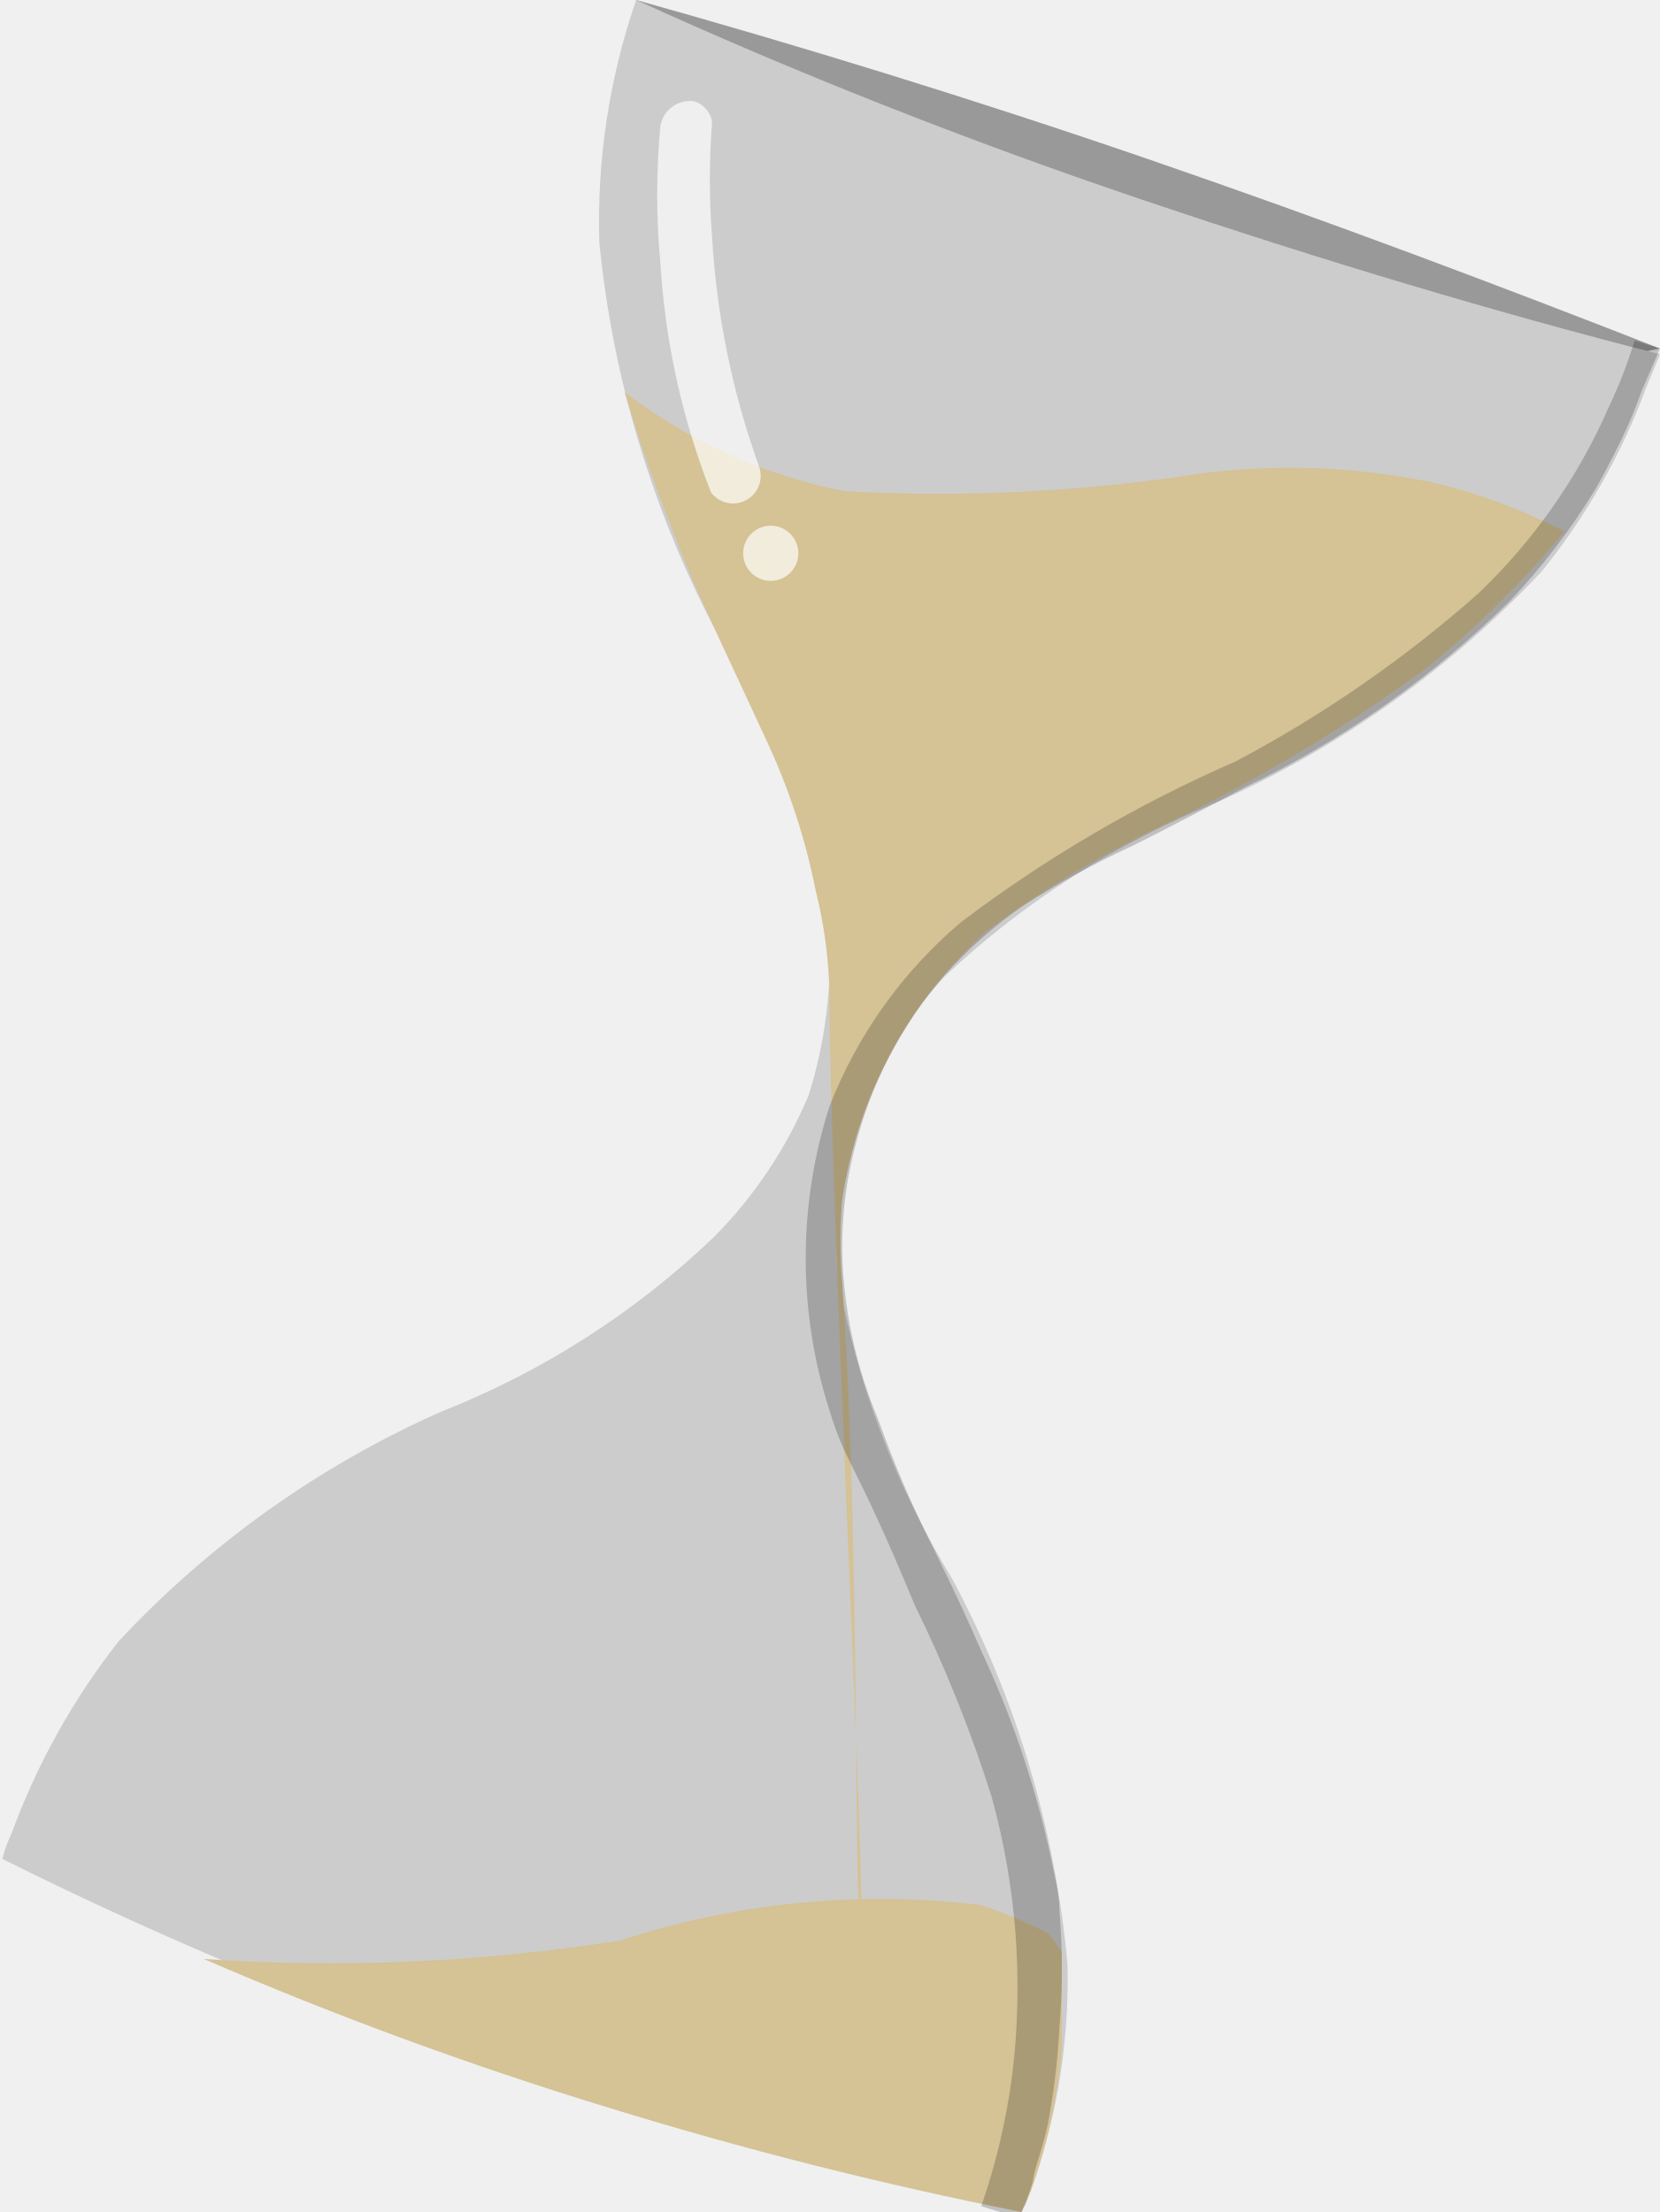
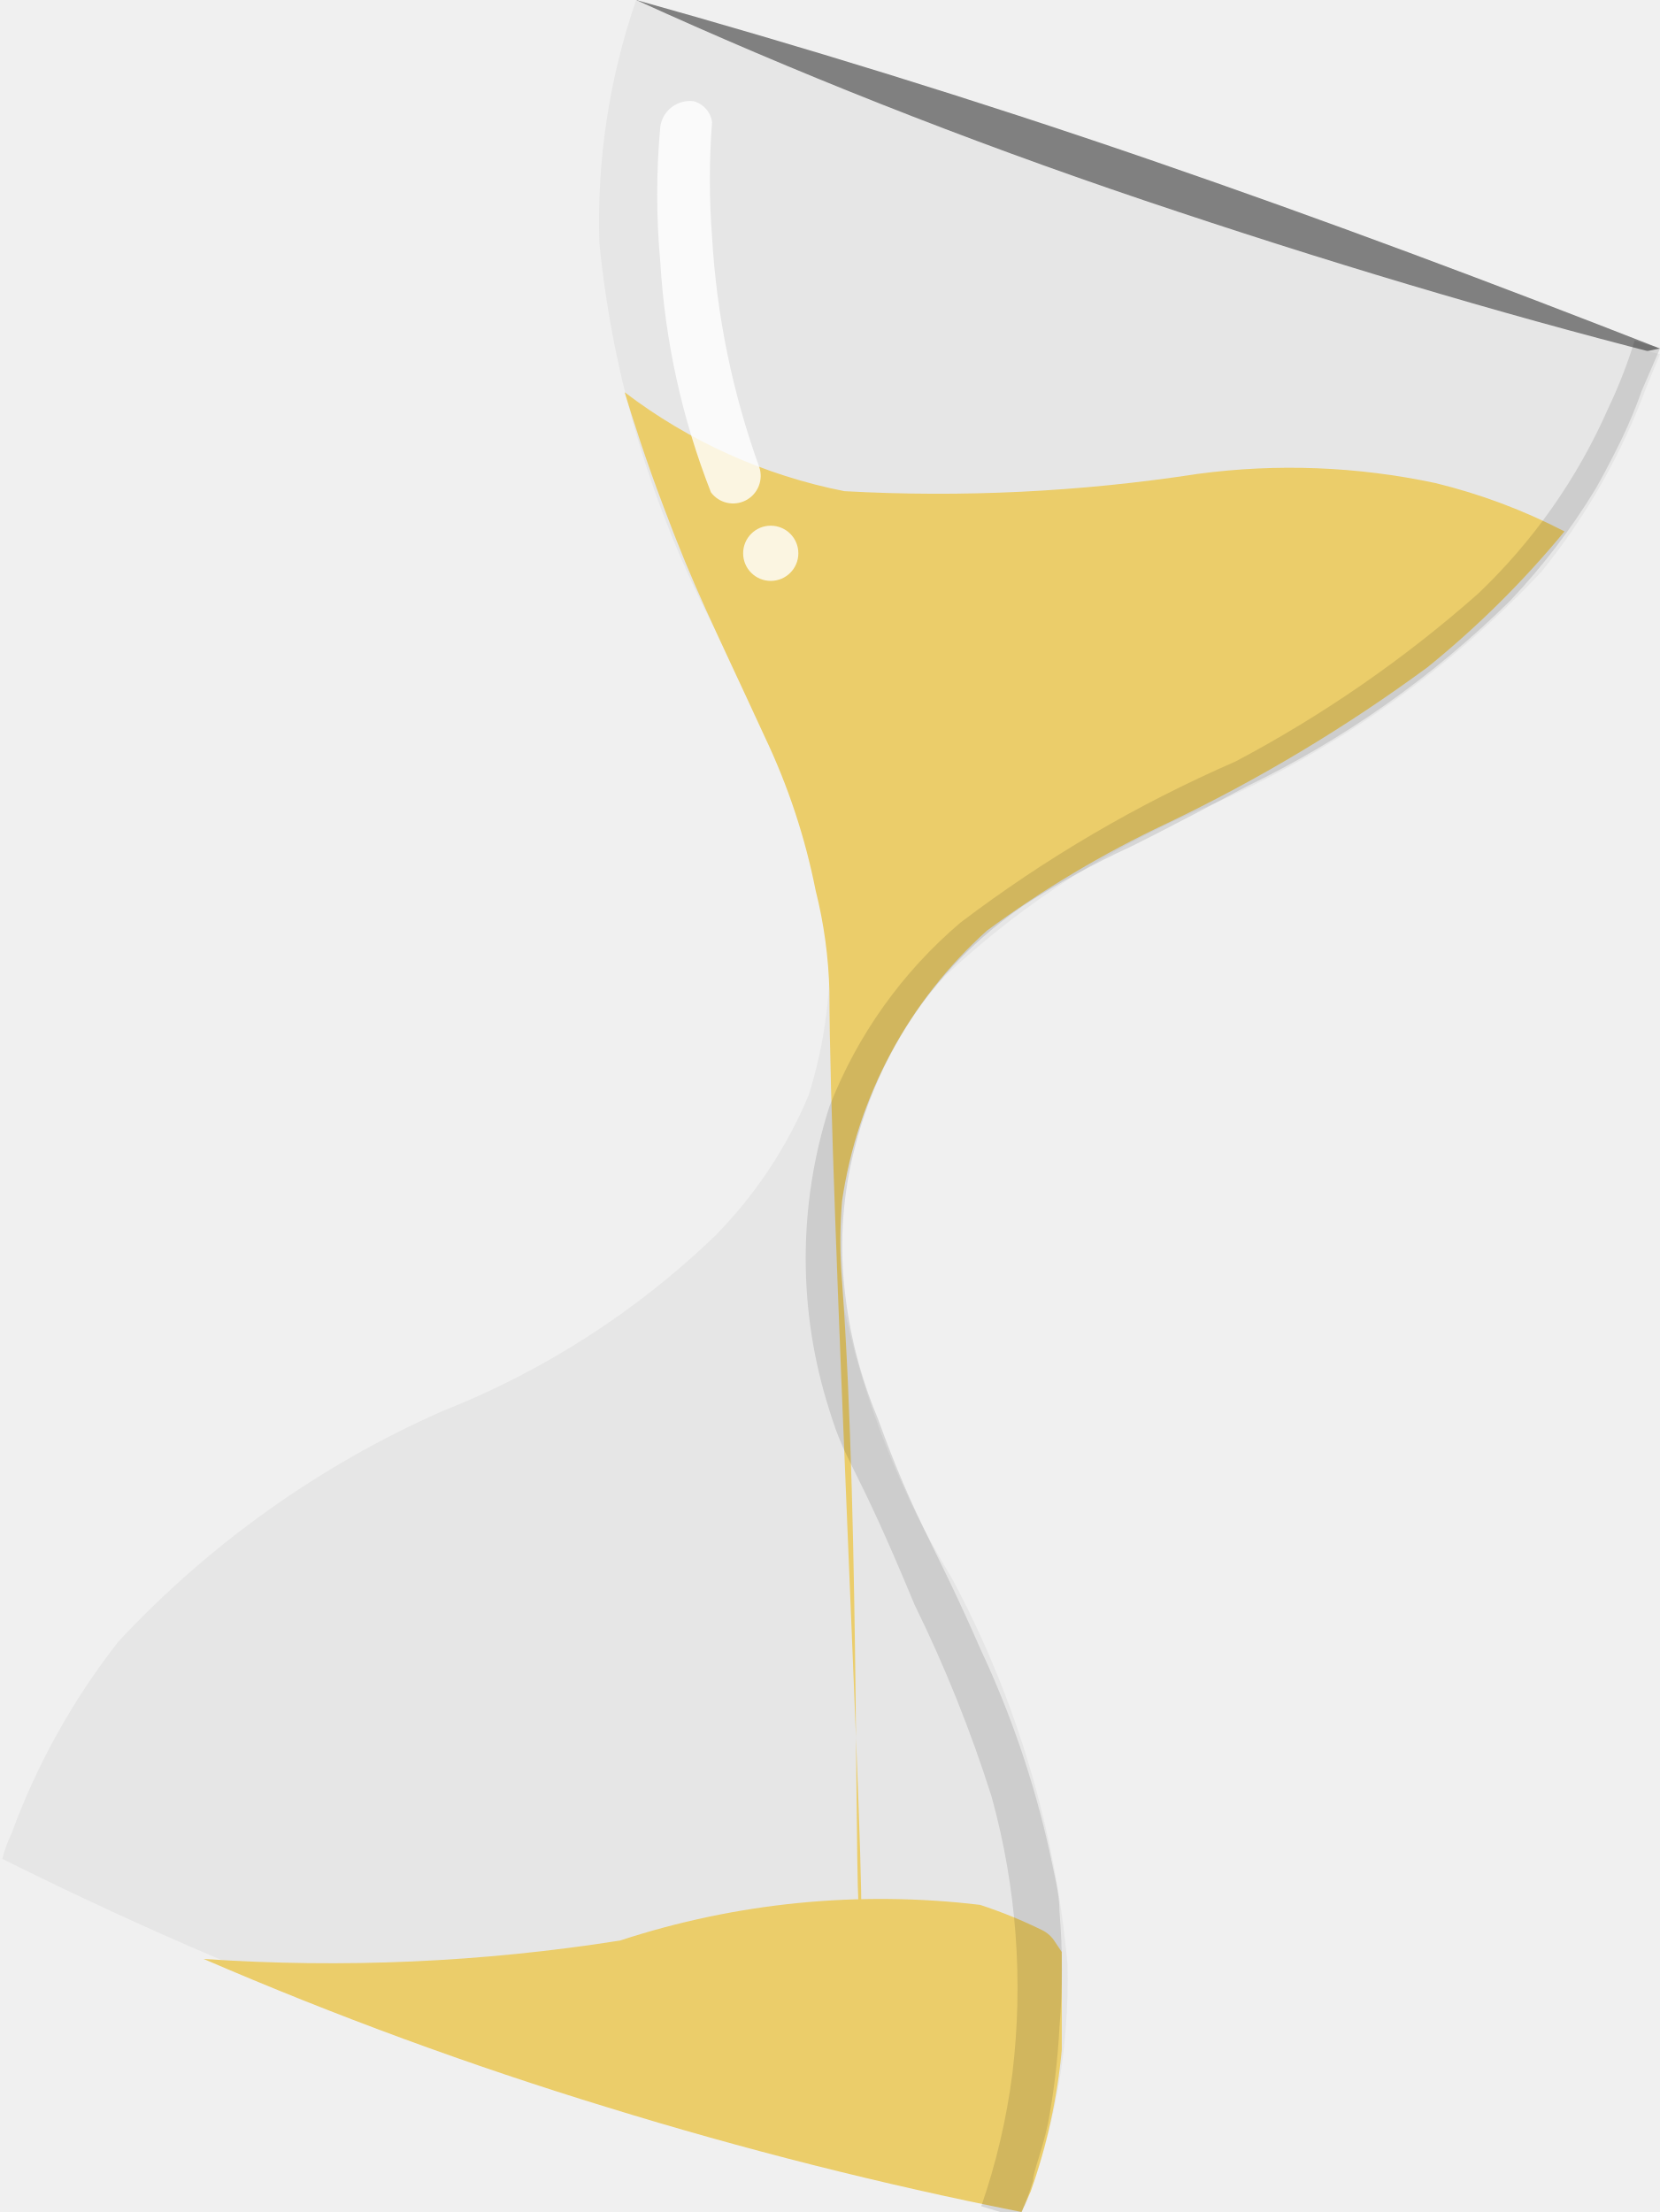
- <svg xmlns="http://www.w3.org/2000/svg" id="Layer_2" data-name="Layer 2" viewBox="0 0 14.43 19.23">
+ <svg xmlns="http://www.w3.org/2000/svg" id="Logo" viewBox="0 0 14.43 19.23">
  <defs>
-     <style>.cls-1{fill:#999;}.cls-2{fill:#ccc;}.cls-3{fill:#d5c295;}.cls-4{opacity:0.2;}.cls-5{opacity:0.85;}.cls-6{fill:#fff;opacity:0.8;}</style>
+     <style>.cls-1{fill:gray;}.cls-2{fill:#e6e6e6;}.cls-3{fill:#ebcd6a;}.cls-4{opacity:0.11;}.cls-5{fill:#fff;opacity:0.8;}</style>
  </defs>
  <path class="cls-1" d="M10.32,2.38c1.43.4,2.93.86,4.47,1.39s3,1.08,4.43,1.64a9.31,9.31,0,0,1-5.47-.51A9.18,9.18,0,0,1,10.32,2.38Z" transform="translate(-4.79 -2.38)" />
  <path class="cls-2" d="M10.32,2.38A5.91,5.91,0,0,0,10,4.49a9.19,9.19,0,0,0,1,3.35,7.63,7.63,0,0,1,1,2.65,4.05,4.05,0,0,1-.18,1.41A3.87,3.87,0,0,1,11,13.13a7.28,7.28,0,0,1-2.37,1.52,8.6,8.6,0,0,0-2.81,2,6.12,6.12,0,0,0-.93,1.67,1.23,1.23,0,0,0-.08.22,34,34,0,0,0,3.89,1.65,34.08,34.08,0,0,0,5,1.37,5.42,5.42,0,0,0,.37-2.1,8.77,8.77,0,0,0-1-3.35,7.63,7.63,0,0,1-1-2.65,3.82,3.82,0,0,1,.18-1.41A4,4,0,0,1,13,10.87a7.63,7.63,0,0,1,2.38-1.52,8.78,8.78,0,0,0,2.81-2,5.67,5.67,0,0,0,.91-1.6l.12-.29c-1.41-.36-2.92-.81-4.49-1.34S11.68,3,10.32,2.38Z" transform="translate(-4.79 -2.38)" />
  <path class="cls-3" d="M18.39,7a5,5,0,0,0-1.12-.42,6.06,6.06,0,0,0-2.07-.08,14.81,14.81,0,0,1-3.07.15,4.63,4.63,0,0,1-1.91-.86c.07.23.18.58.34,1,.27.72.42,1,.88,2a5.66,5.66,0,0,1,.44,1.33A4,4,0,0,1,12,11c0,1.71.33,8.09.27,8.09s0-3.37-.16-5.57a4.2,4.2,0,0,1,0-.7,3.92,3.92,0,0,1,1.26-2.35,9.33,9.33,0,0,1,1.56-.93,14,14,0,0,0,2.27-1.36A8.35,8.35,0,0,0,18.39,7Z" transform="translate(-4.79 -2.38)" />
  <path class="cls-3" d="M6.56,19.41a16.15,16.15,0,0,0,3.62-.16h0a7.28,7.28,0,0,1,3.13-.31,4.14,4.14,0,0,1,.54.22.27.27,0,0,1,.11.1l.06.09c0,.11,0,.24,0,.4s0,.37,0,.45a5.12,5.12,0,0,1-.27,1.23l-.08.18a35.87,35.87,0,0,1-3.6-.91A33.63,33.63,0,0,1,6.56,19.41Z" transform="translate(-4.79 -2.38)" />
  <path class="cls-4" d="M18.66,6.63c.12-.21.23-.44.23-.44a4,4,0,0,0,.17-.41l.16-.37L19,5.34a4.3,4.3,0,0,1-.23.59,5,5,0,0,1-1.13,1.61A10.81,10.81,0,0,1,15.53,9a11.64,11.64,0,0,0-2.39,1.4A4,4,0,0,0,12,12a4.33,4.33,0,0,0,0,2.64c.15.49.21.41.74,1.69A12,12,0,0,1,13.41,18a6.23,6.23,0,0,1,.18,2.41,5.77,5.77,0,0,1-.27,1.15l.33.1a2.76,2.76,0,0,0,.12-.32c0-.08.08-.26.13-.5A6.26,6.26,0,0,0,14,20,5.88,5.88,0,0,0,14,19c0-.17-.05-.34-.09-.54a8.46,8.46,0,0,0-.6-1.75c-.4-.92-.56-1.09-.89-2a4,4,0,0,1-.29-1.14,3.4,3.4,0,0,1,.09-1.21A3.64,3.64,0,0,1,13,10.86a3.77,3.77,0,0,1,.69-.61,7.59,7.59,0,0,1,.93-.51s.27-.13,1-.52A8.58,8.58,0,0,0,17.92,7.6,5.78,5.78,0,0,0,18.66,6.63Z" transform="translate(-4.79 -2.38)" />
-   <g class="cls-5">
-     <circle class="cls-6" cx="6.7" cy="4.81" r="0.24" />
-     <path class="cls-6" d="M10.82,3.26a.26.26,0,0,0-.29.22,6.46,6.46,0,0,0,0,1.18,6.55,6.55,0,0,0,.44,2,.24.24,0,0,0,.42-.22,7.09,7.09,0,0,1-.41-2,6.51,6.51,0,0,1,0-1A.22.22,0,0,0,10.82,3.26Z" transform="translate(-4.79 -2.38)" />
-   </g>
+   <circle class="cls-5" cx="6.7" cy="4.81" r="0.24" />
+   <path class="cls-5" d="M10.82,3.26a.26.26,0,0,0-.29.22,6.46,6.46,0,0,0,0,1.18,6.55,6.55,0,0,0,.44,2,.24.24,0,0,0,.42-.22,7.09,7.09,0,0,1-.41-2,6.51,6.51,0,0,1,0-1A.22.22,0,0,0,10.82,3.26Z" transform="translate(-4.79 -2.38)" />
</svg>
